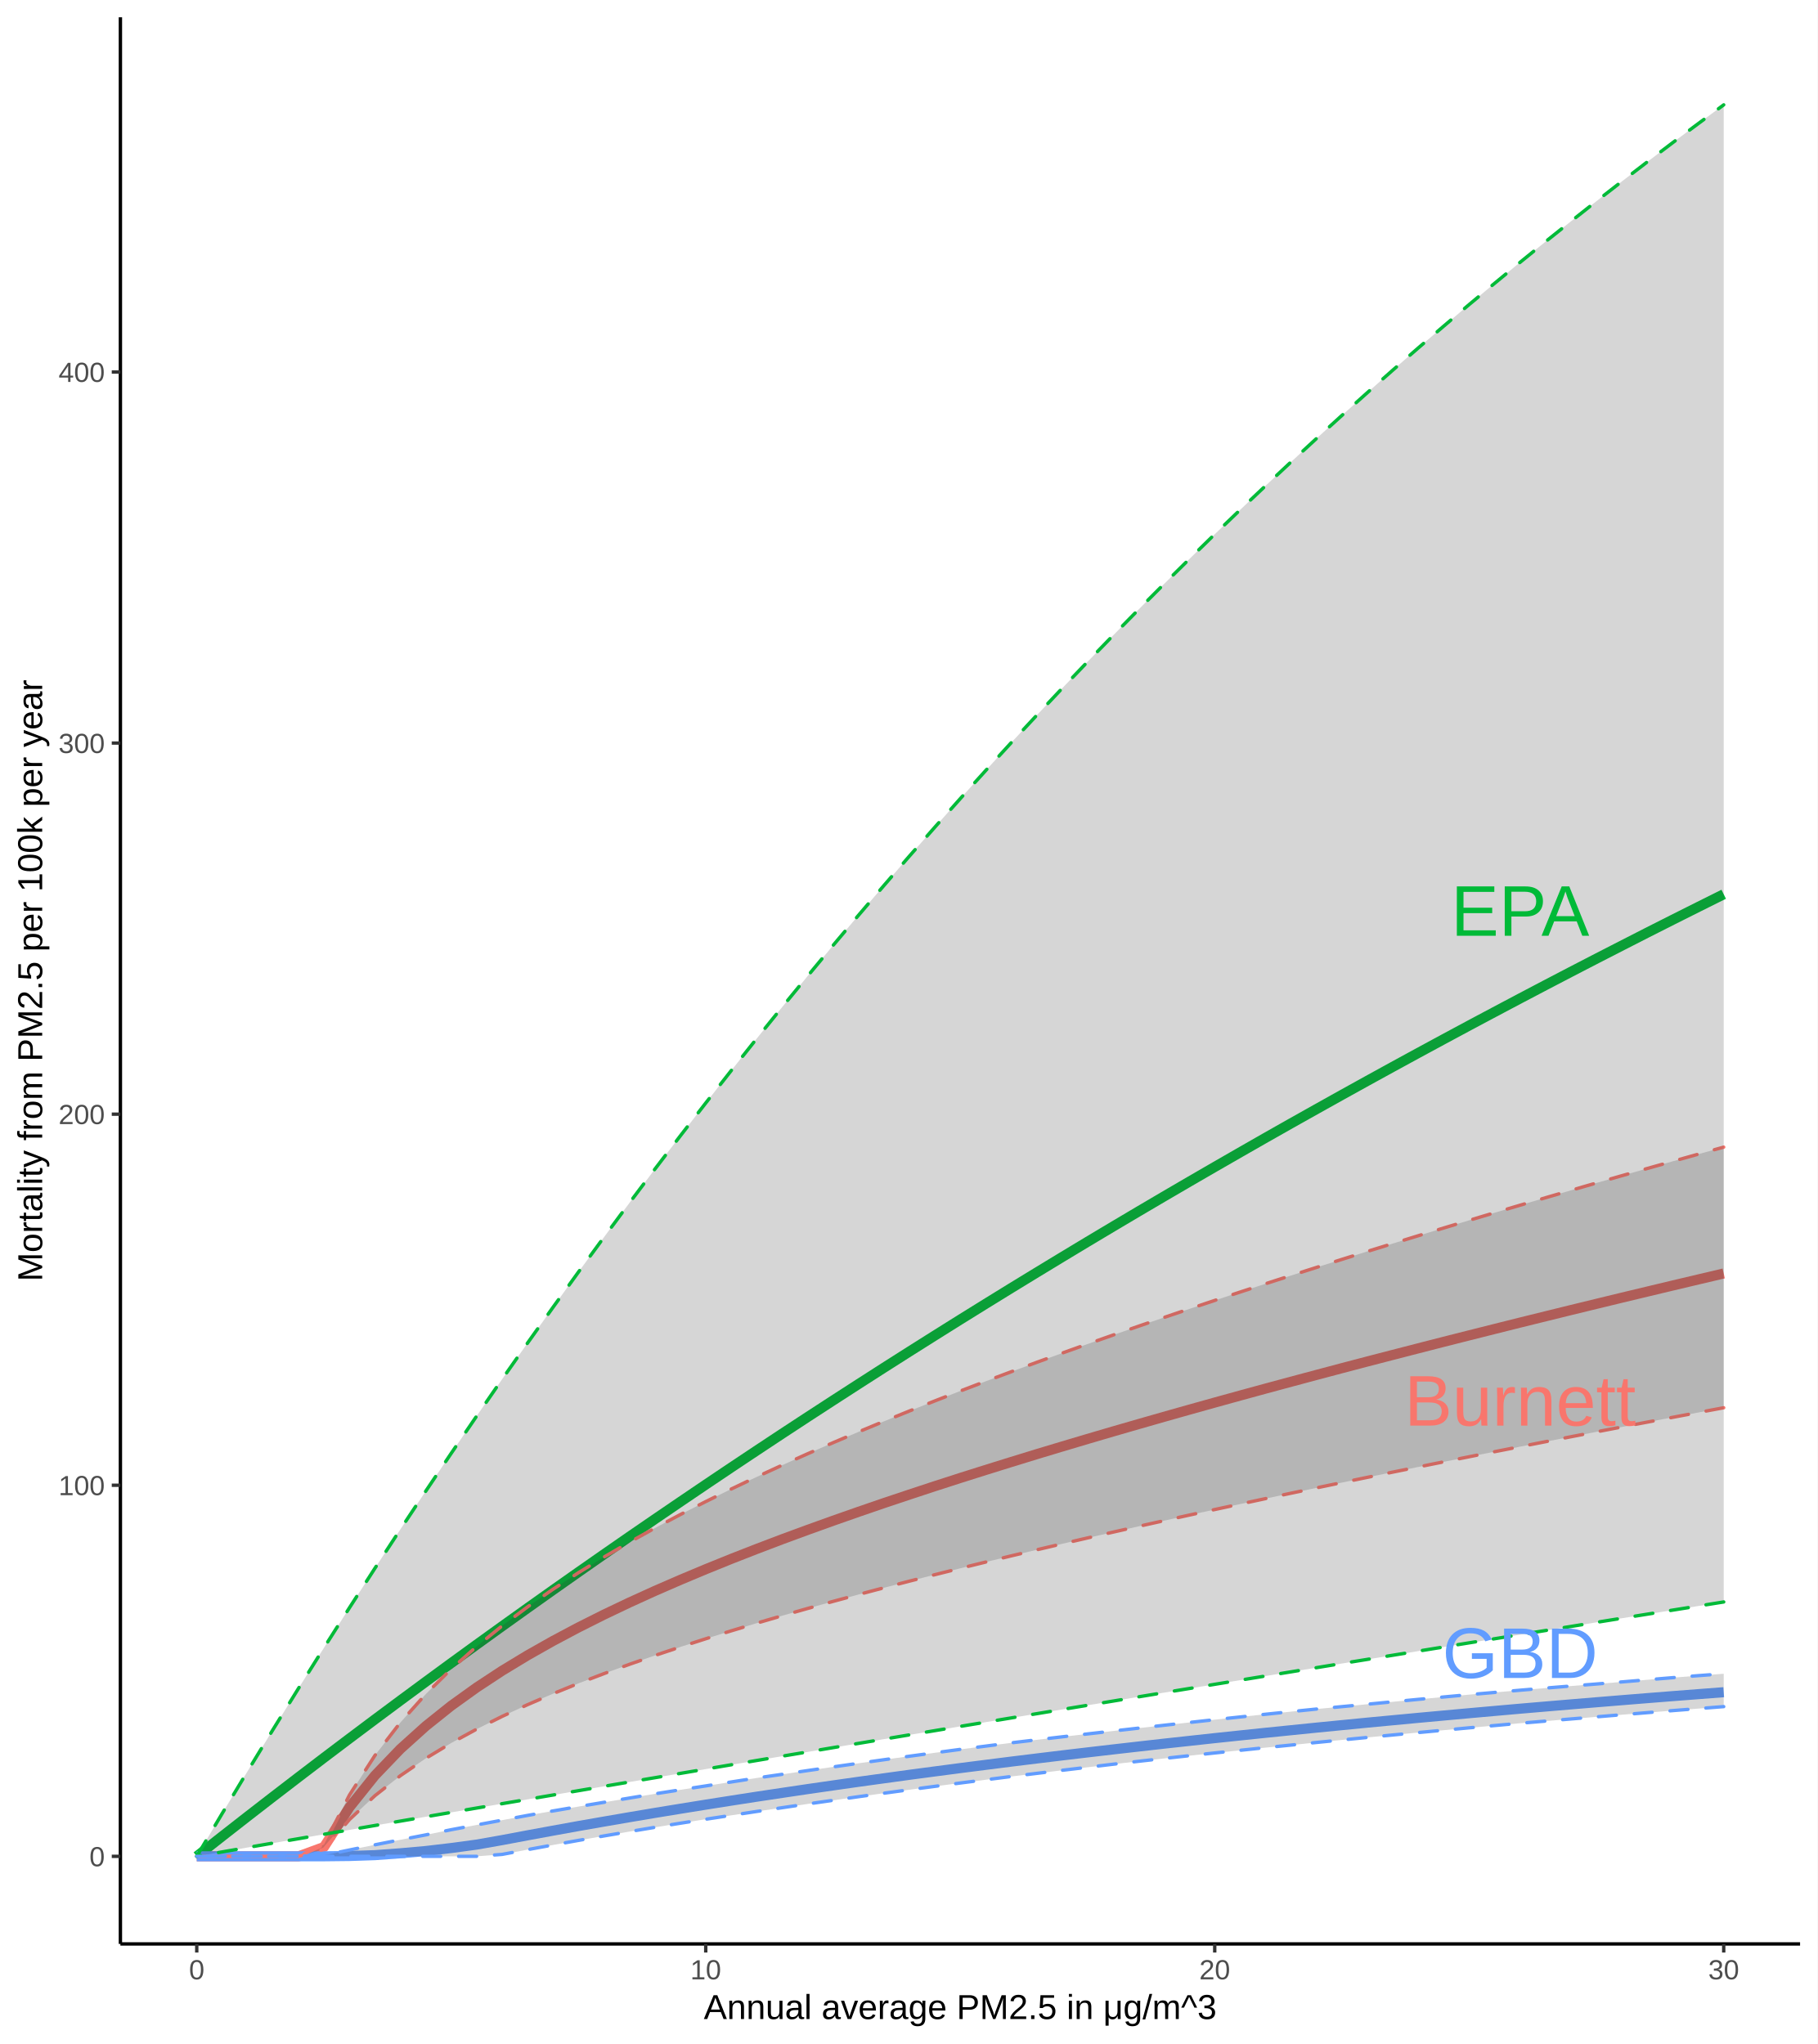
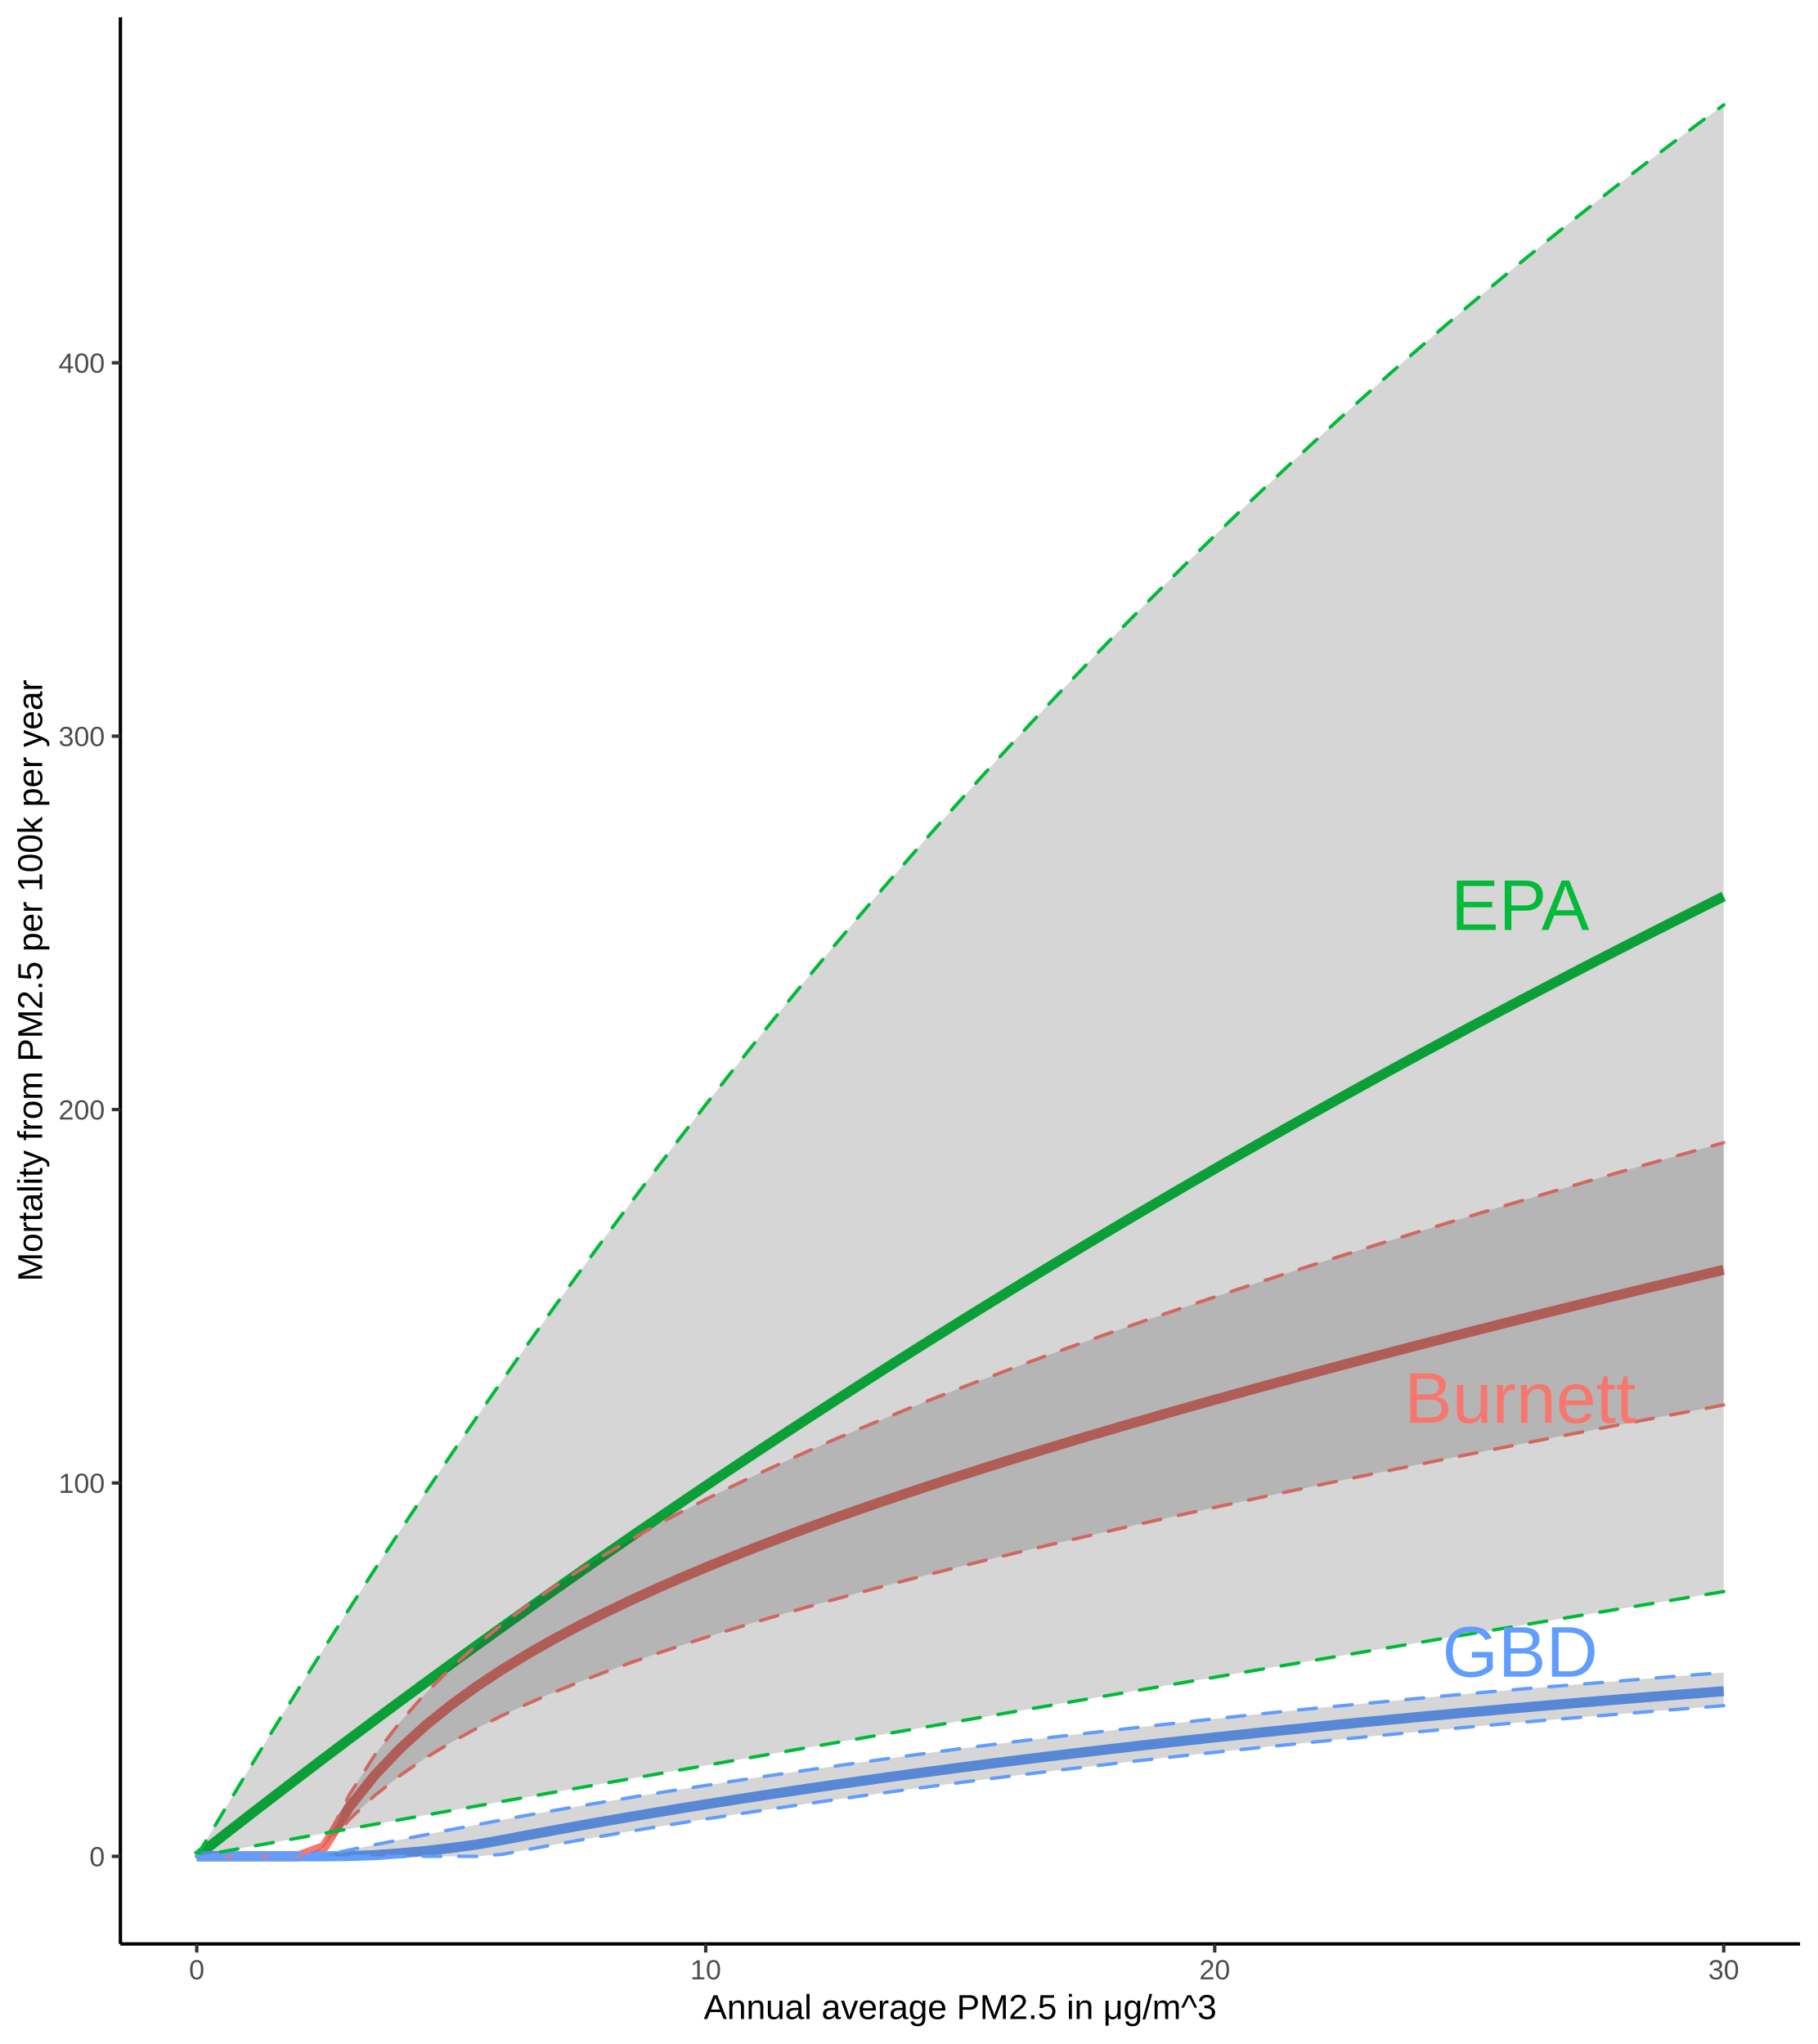
<svg xmlns="http://www.w3.org/2000/svg" class="svglite" width="576.00pt" height="648.00pt" viewBox="0 0 576.00 648.00">
  <defs>
    <style type="text/css">
    .svglite line, .svglite polyline, .svglite polygon, .svglite path, .svglite rect, .svglite circle {
      fill: none;
      stroke: #000000;
      stroke-linecap: round;
      stroke-linejoin: round;
      stroke-miterlimit: 10.00;
    }
  </style>
  </defs>
  <rect width="100%" height="100%" style="stroke: none; fill: #FFFFFF;" />
  <defs>
    <clipPath id="cpMC4wMHw1NzYuMDB8MC4wMHw2NDguMDA=">
      <rect x="0.00" y="0.00" width="576.00" height="648.00" />
    </clipPath>
  </defs>
  <g clip-path="url(#cpMC4wMHw1NzYuMDB8MC4wMHw2NDguMDA=)">
    <rect x="0.00" y="0.00" width="576.00" height="648.00" style="stroke-width: 1.07; stroke: #FFFFFF; fill: #FFFFFF;" />
  </g>
  <defs>
    <clipPath id="cpMzguMTZ8NTcwLjUyfDUuNDh8NjE2LjI3">
      <rect x="38.16" y="5.48" width="532.36" height="610.79" />
    </clipPath>
  </defs>
  <g clip-path="url(#cpMzguMTZ8NTcwLjUyfDUuNDh8NjE2LjI3)">
    <rect x="38.16" y="5.48" width="532.36" height="610.79" style="stroke-width: 1.07; stroke: none; fill: #FFFFFF;" />
-     <polyline points="62.36,588.50 70.43,588.50 78.49,588.50 86.56,588.50 94.63,588.50 102.69,585.54 110.76,572.95 118.82,562.89 126.89,554.47 134.96,547.20 143.02,540.76 151.09,534.96 159.15,529.66 167.22,524.77 175.29,520.21 183.35,515.93 191.42,511.88 199.48,508.04 207.55,504.37 215.62,500.86 223.68,497.48 231.75,494.21 239.81,491.06 247.88,487.99 255.95,485.02 264.01,482.12 272.08,479.29 280.14,476.52 288.21,473.82 296.28,471.16 304.34,468.56 312.41,466.01 320.47,463.50 328.54,461.02 336.61,458.59 344.67,456.19 352.74,453.82 360.80,451.49 368.87,449.18 376.94,446.90 385.00,444.65 393.07,442.42 401.13,440.22 409.20,438.04 417.27,435.88 425.33,433.74 433.40,431.62 441.46,429.53 449.53,427.45 457.60,425.38 465.66,423.34 473.73,421.31 481.79,419.29 489.86,417.30 497.93,415.31 505.99,413.35 514.06,411.39 522.12,409.46 530.19,407.53 538.26,405.62 546.32,403.72 " style="stroke-width: 3.20; stroke: #F8766D; stroke-linecap: butt;" />
-     <polyline points="62.36,588.50 70.43,582.15 78.49,575.85 86.56,569.60 94.63,563.40 102.69,557.25 110.76,551.15 118.82,545.10 126.89,539.10 134.96,533.14 143.02,527.23 151.09,521.37 159.15,515.56 167.22,509.79 175.29,504.06 183.35,498.39 191.42,492.75 199.48,487.16 207.55,481.62 215.62,476.12 223.68,470.66 231.75,465.24 239.81,459.87 247.88,454.53 255.95,449.24 264.01,444.00 272.08,438.79 280.14,433.62 288.21,428.49 296.28,423.40 304.34,418.35 312.41,413.34 320.47,408.37 328.54,403.44 336.61,398.54 344.67,393.68 352.74,388.86 360.80,384.08 368.87,379.33 376.94,374.62 385.00,369.95 393.07,365.31 401.13,360.70 409.20,356.13 417.27,351.60 425.33,347.10 433.40,342.63 441.46,338.20 449.53,333.80 457.60,329.43 465.66,325.10 473.73,320.80 481.79,316.53 489.86,312.29 497.93,308.08 505.99,303.91 514.06,299.77 522.12,295.65 530.19,291.57 538.26,287.52 546.32,283.50 " style="stroke-width: 3.20; stroke: #00BA38; stroke-linecap: butt;" />
-     <polyline points="62.36,588.50 70.43,588.50 78.49,588.50 86.56,588.50 94.63,588.50 102.69,588.49 110.76,588.40 118.82,588.13 126.89,587.54 134.96,586.82 143.02,585.87 151.09,584.78 159.15,583.36 167.22,581.84 175.29,580.36 183.35,578.90 191.42,577.49 199.48,576.10 207.55,574.74 215.62,573.42 223.68,572.12 231.75,570.85 239.81,569.60 247.88,568.39 255.95,567.19 264.01,566.03 272.08,564.88 280.14,563.77 288.21,562.66 296.28,561.59 304.34,560.53 312.41,559.50 320.47,558.48 328.54,557.49 336.61,556.51 344.67,555.56 352.74,554.62 360.80,553.70 368.87,552.79 376.94,551.91 385.00,551.03 393.07,550.18 401.13,549.34 409.20,548.52 417.27,547.70 425.33,546.91 433.40,546.12 441.46,545.36 449.53,544.60 457.60,543.86 465.66,543.13 473.73,542.41 481.79,541.70 489.86,541.01 497.93,540.33 505.99,539.66 514.06,539.00 522.12,538.35 530.19,537.71 538.26,537.09 546.32,536.47 " style="stroke-width: 3.20; stroke: #619CFF; stroke-linecap: butt;" />
-     <polygon points="62.36,588.50 70.43,588.50 78.49,588.50 86.56,588.50 94.63,588.50 102.69,584.80 110.76,569.06 118.82,556.54 126.89,546.09 134.96,537.07 143.02,529.11 151.09,521.96 159.15,515.43 167.22,509.42 175.29,503.82 183.35,498.58 191.42,493.63 199.48,488.93 207.55,484.45 215.62,480.16 223.68,476.04 231.75,472.06 239.81,468.23 247.88,464.51 255.95,460.89 264.01,457.38 272.08,453.95 280.14,450.61 288.21,447.33 296.28,444.13 304.34,440.99 312.41,437.91 320.47,434.89 328.54,431.91 336.61,428.98 344.67,426.10 352.74,423.26 360.80,420.46 368.87,417.69 376.94,414.96 385.00,412.27 393.07,409.61 401.13,406.97 409.20,404.37 417.27,401.80 425.33,399.25 433.40,396.72 441.46,394.23 449.53,391.75 457.60,389.30 465.66,386.87 473.73,384.46 481.79,382.08 489.86,379.71 497.93,377.36 505.99,375.03 514.06,372.72 522.12,370.43 530.19,368.16 538.26,365.90 546.32,363.67 546.32,446.29 538.26,447.80 530.19,449.32 522.12,450.84 514.06,452.38 505.99,453.93 497.93,455.48 489.86,457.05 481.79,458.63 473.73,460.22 465.66,461.82 457.60,463.43 449.53,465.06 441.46,466.69 433.40,468.35 425.33,470.01 417.27,471.69 409.20,473.38 401.13,475.09 393.07,476.82 385.00,478.56 376.94,480.32 368.87,482.11 360.80,483.91 352.74,485.73 344.67,487.57 336.61,489.44 328.54,491.34 320.47,493.26 312.41,495.21 304.34,497.20 296.28,499.22 288.21,501.27 280.14,503.37 272.08,505.51 264.01,507.69 255.95,509.93 247.88,512.23 239.81,514.59 231.75,517.02 223.68,519.53 215.62,522.13 207.55,524.83 199.48,527.64 191.42,530.58 183.35,533.67 175.29,536.94 167.22,540.42 159.15,544.14 151.09,548.17 143.02,552.57 134.96,557.44 126.89,562.94 118.82,569.29 110.76,576.85 102.69,586.29 94.63,588.50 86.56,588.50 78.49,588.50 70.43,588.50 62.36,588.50 " style="stroke-width: 0.00; stroke: none; fill: #333333; fill-opacity: 0.20;" />
-     <polyline points="62.36,588.50 70.43,588.50 78.49,588.50 86.56,588.50 94.63,588.50 102.69,584.80 110.76,569.06 118.82,556.54 126.89,546.09 134.96,537.07 143.02,529.11 151.09,521.96 159.15,515.43 167.22,509.42 175.29,503.82 183.35,498.58 191.42,493.63 199.48,488.93 207.55,484.45 215.62,480.16 223.68,476.04 231.75,472.06 239.81,468.23 247.88,464.51 255.95,460.89 264.01,457.38 272.08,453.95 280.14,450.61 288.21,447.33 296.28,444.13 304.34,440.99 312.41,437.91 320.47,434.89 328.54,431.91 336.61,428.98 344.67,426.10 352.74,423.26 360.80,420.46 368.87,417.69 376.94,414.96 385.00,412.27 393.07,409.61 401.13,406.97 409.20,404.37 417.27,401.80 425.33,399.25 433.40,396.72 441.46,394.23 449.53,391.75 457.60,389.30 465.66,386.87 473.73,384.46 481.79,382.08 489.86,379.71 497.93,377.36 505.99,375.03 514.06,372.72 522.12,370.43 530.19,368.16 538.26,365.90 546.32,363.67 " style="stroke-width: 1.07; stroke: #F8766D; stroke-dasharray: 5.69,5.69;" />
-     <polyline points="546.32,446.29 538.26,447.80 530.19,449.32 522.12,450.84 514.06,452.38 505.99,453.93 497.93,455.48 489.86,457.05 481.79,458.63 473.73,460.22 465.66,461.82 457.60,463.43 449.53,465.06 441.46,466.69 433.40,468.35 425.33,470.01 417.27,471.69 409.20,473.38 401.13,475.09 393.07,476.82 385.00,478.56 376.94,480.32 368.87,482.11 360.80,483.91 352.74,485.73 344.67,487.57 336.61,489.44 328.54,491.34 320.47,493.26 312.41,495.21 304.34,497.20 296.28,499.22 288.21,501.27 280.14,503.37 272.08,505.51 264.01,507.69 255.95,509.93 247.88,512.23 239.81,514.59 231.75,517.02 223.68,519.53 215.62,522.13 207.55,524.83 199.48,527.64 191.42,530.58 183.35,533.67 175.29,536.94 167.22,540.42 159.15,544.14 151.09,548.17 143.02,552.57 134.96,557.44 126.89,562.94 118.82,569.29 110.76,576.85 102.69,586.29 94.63,588.50 86.56,588.50 78.49,588.50 70.43,588.50 62.36,588.50 " style="stroke-width: 1.07; stroke: #F8766D; stroke-dasharray: 5.69,5.69;" />
-     <polygon points="62.36,588.50 70.43,574.90 78.49,561.49 86.56,548.26 94.63,535.22 102.69,522.37 110.76,509.69 118.82,497.19 126.89,484.86 134.96,472.70 143.02,460.72 151.09,448.90 159.15,437.24 167.22,425.75 175.29,414.42 183.35,403.25 191.42,392.23 199.48,381.37 207.55,370.66 215.62,360.10 223.68,349.68 231.75,339.41 239.81,329.29 247.88,319.30 255.95,309.46 264.01,299.75 272.08,290.18 280.14,280.74 288.21,271.43 296.28,262.25 304.34,253.20 312.41,244.28 320.47,235.48 328.54,226.81 336.61,218.25 344.67,209.82 352.74,201.50 360.80,193.30 368.87,185.21 376.94,177.24 385.00,169.37 393.07,161.62 401.13,153.98 409.20,146.44 417.27,139.00 425.33,131.68 433.40,124.45 441.46,117.32 449.53,110.29 457.60,103.37 465.66,96.53 473.73,89.80 481.79,83.15 489.86,76.60 497.93,70.15 505.99,63.78 514.06,57.50 522.12,51.31 530.19,45.20 538.26,39.18 546.32,33.24 546.32,507.86 538.26,509.15 530.19,510.44 522.12,511.73 514.06,513.02 505.99,514.32 497.93,515.62 489.86,516.91 481.79,518.22 473.73,519.52 465.66,520.82 457.60,522.13 449.53,523.44 441.46,524.75 433.40,526.06 425.33,527.37 417.27,528.69 409.20,530.01 401.13,531.33 393.07,532.65 385.00,533.97 376.94,535.30 368.87,536.62 360.80,537.95 352.74,539.29 344.67,540.62 336.61,541.95 328.54,543.29 320.47,544.63 312.41,545.97 304.34,547.31 296.28,548.66 288.21,550.00 280.14,551.35 272.08,552.70 264.01,554.05 255.95,555.41 247.88,556.76 239.81,558.12 231.75,559.48 223.68,560.85 215.62,562.21 207.55,563.58 199.48,564.94 191.42,566.31 183.35,567.69 175.29,569.06 167.22,570.44 159.15,571.81 151.09,573.19 143.02,574.57 134.96,575.96 126.89,577.34 118.82,578.73 110.76,580.12 102.69,581.51 94.63,582.91 86.56,584.30 78.49,585.70 70.43,587.10 62.36,588.50 " style="stroke-width: 0.00; stroke: none; fill: #333333; fill-opacity: 0.20;" />
-     <polyline points="62.36,588.50 70.43,574.90 78.49,561.49 86.56,548.26 94.63,535.22 102.69,522.37 110.76,509.69 118.82,497.19 126.89,484.86 134.96,472.70 143.02,460.72 151.09,448.90 159.15,437.24 167.22,425.75 175.29,414.42 183.35,403.25 191.42,392.23 199.48,381.37 207.55,370.66 215.62,360.10 223.68,349.68 231.75,339.41 239.81,329.29 247.88,319.30 255.95,309.46 264.01,299.75 272.08,290.18 280.14,280.74 288.21,271.43 296.28,262.25 304.34,253.20 312.41,244.28 320.47,235.48 328.54,226.81 336.61,218.25 344.67,209.82 352.74,201.50 360.80,193.30 368.87,185.21 376.94,177.24 385.00,169.37 393.07,161.62 401.13,153.98 409.20,146.44 417.27,139.00 425.33,131.68 433.40,124.45 441.46,117.32 449.53,110.29 457.60,103.37 465.66,96.53 473.73,89.80 481.79,83.15 489.86,76.60 497.93,70.15 505.99,63.78 514.06,57.50 522.12,51.31 530.19,45.20 538.26,39.18 546.32,33.24 " style="stroke-width: 1.07; stroke: #00BA38; stroke-dasharray: 5.69,5.69;" />
-     <polyline points="546.32,507.86 538.26,509.15 530.19,510.44 522.12,511.73 514.06,513.02 505.99,514.32 497.93,515.62 489.86,516.91 481.79,518.22 473.73,519.52 465.66,520.82 457.60,522.13 449.53,523.44 441.46,524.75 433.40,526.06 425.33,527.37 417.27,528.69 409.20,530.01 401.13,531.33 393.07,532.65 385.00,533.97 376.94,535.30 368.87,536.62 360.80,537.95 352.74,539.29 344.67,540.62 336.61,541.95 328.54,543.29 320.47,544.63 312.41,545.97 304.34,547.31 296.28,548.66 288.21,550.00 280.14,551.35 272.08,552.70 264.01,554.05 255.95,555.41 247.88,556.76 239.81,558.12 231.75,559.48 223.68,560.85 215.62,562.21 207.55,563.58 199.48,564.94 191.42,566.31 183.35,567.69 175.29,569.06 167.22,570.44 159.15,571.81 151.09,573.19 143.02,574.57 134.96,575.96 126.89,577.34 118.82,578.73 110.76,580.12 102.69,581.51 94.63,582.91 86.56,584.30 78.49,585.70 70.43,587.10 62.36,588.50 " style="stroke-width: 1.07; stroke: #00BA38; stroke-dasharray: 5.69,5.69;" />
-     <polygon points="62.36,588.50 70.43,588.50 78.49,588.50 86.56,588.50 94.63,588.50 102.69,588.16 110.76,586.49 118.82,584.85 126.89,583.26 134.96,581.70 143.02,580.06 151.09,578.55 159.15,577.04 167.22,575.53 175.29,574.11 183.35,572.73 191.42,571.38 199.48,570.03 207.55,568.69 215.62,567.42 223.68,566.18 231.75,564.93 239.81,563.67 247.88,562.51 255.95,561.32 264.01,560.16 272.08,559.01 280.14,557.88 288.21,556.77 296.28,555.68 304.34,554.60 312.41,553.56 320.47,552.53 328.54,551.57 336.61,550.62 344.67,549.70 352.74,548.78 360.80,547.87 368.87,546.96 376.94,546.07 385.00,545.18 393.07,544.32 401.13,543.46 409.20,542.63 417.27,541.81 425.33,541.04 433.40,540.28 441.46,539.51 449.53,538.74 457.60,537.98 465.66,537.24 473.73,536.54 481.79,535.84 489.86,535.16 497.93,534.51 505.99,533.87 514.06,533.21 522.12,532.53 530.19,531.86 538.26,531.22 546.32,530.62 546.32,541.04 538.26,541.67 530.19,542.30 522.12,542.95 514.06,543.61 505.99,544.28 497.93,544.95 489.86,545.63 481.79,546.31 473.73,547.04 465.66,547.76 457.60,548.51 449.53,549.26 441.46,550.03 433.40,550.81 425.33,551.60 417.27,552.40 409.20,553.23 401.13,554.04 393.07,554.89 385.00,555.73 376.94,556.60 368.87,557.48 360.80,558.38 352.74,559.31 344.67,560.27 336.61,561.23 328.54,562.21 320.47,563.20 312.41,564.23 304.34,565.26 296.28,566.32 288.21,567.39 280.14,568.49 272.08,569.60 264.01,570.75 255.95,571.90 247.88,573.09 239.81,574.28 231.75,575.51 223.68,576.74 215.62,578.01 207.55,579.31 199.48,580.66 191.42,582.04 183.35,583.45 175.29,584.90 167.22,586.38 159.15,587.89 151.09,588.50 143.02,588.50 134.96,588.50 126.89,588.50 118.82,588.50 110.76,588.50 102.69,588.50 94.63,588.50 86.56,588.50 78.49,588.50 70.43,588.50 62.36,588.50 " style="stroke-width: 0.00; stroke: none; fill: #333333; fill-opacity: 0.20;" />
-     <polyline points="62.36,588.50 70.43,588.50 78.49,588.50 86.56,588.50 94.63,588.50 102.69,588.16 110.76,586.49 118.82,584.85 126.89,583.26 134.96,581.70 143.02,580.06 151.09,578.55 159.15,577.04 167.22,575.53 175.29,574.11 183.35,572.73 191.42,571.38 199.48,570.03 207.55,568.69 215.62,567.42 223.68,566.18 231.75,564.93 239.81,563.67 247.88,562.51 255.95,561.32 264.01,560.16 272.08,559.01 280.14,557.88 288.21,556.77 296.28,555.68 304.34,554.60 312.41,553.56 320.47,552.53 328.54,551.57 336.61,550.62 344.67,549.70 352.74,548.78 360.80,547.87 368.87,546.96 376.94,546.07 385.00,545.18 393.07,544.32 401.13,543.46 409.20,542.63 417.27,541.81 425.33,541.04 433.40,540.28 441.46,539.51 449.53,538.74 457.60,537.98 465.66,537.24 473.73,536.54 481.79,535.84 489.86,535.16 497.93,534.51 505.99,533.87 514.06,533.21 522.12,532.53 530.19,531.86 538.26,531.22 546.32,530.62 " style="stroke-width: 1.07; stroke: #619CFF; stroke-dasharray: 5.69,5.69;" />
-     <polyline points="546.32,541.04 538.26,541.67 530.19,542.30 522.12,542.95 514.06,543.61 505.99,544.28 497.93,544.95 489.86,545.63 481.79,546.31 473.73,547.04 465.66,547.76 457.60,548.51 449.53,549.26 441.46,550.03 433.40,550.81 425.33,551.60 417.27,552.40 409.20,553.23 401.13,554.04 393.07,554.89 385.00,555.73 376.94,556.60 368.87,557.48 360.80,558.38 352.74,559.31 344.67,560.27 336.61,561.23 328.54,562.21 320.47,563.20 312.41,564.23 304.34,565.26 296.28,566.32 288.21,567.39 280.14,568.49 272.08,569.60 264.01,570.75 255.95,571.90 247.88,573.09 239.81,574.28 231.75,575.51 223.68,576.74 215.62,578.01 207.55,579.31 199.48,580.66 191.42,582.04 183.35,583.45 175.29,584.90 167.22,586.38 159.15,587.89 151.09,588.50 143.02,588.50 134.96,588.50 126.89,588.50 118.82,588.50 110.76,588.50 102.69,588.50 94.63,588.50 86.56,588.50 78.49,588.50 70.43,588.50 62.36,588.50 " style="stroke-width: 1.07; stroke: #619CFF; stroke-dasharray: 5.69,5.69;" />
-     <text x="481.79" y="451.96" text-anchor="middle" style="font-size: 22.76px; fill: #F8766D; font-family: Arial;" textLength="73.35px" lengthAdjust="spacingAndGlyphs">Burnett</text>
-     <text x="481.79" y="296.67" text-anchor="middle" style="font-size: 22.76px; fill: #00BA38; font-family: Arial;" textLength="45.53px" lengthAdjust="spacingAndGlyphs">EPA</text>
-     <text x="481.79" y="531.96" text-anchor="middle" style="font-size: 22.76px; fill: #619CFF; font-family: Arial;" textLength="49.31px" lengthAdjust="spacingAndGlyphs">GBD</text>
+     <polyline points="62.36,588.50 70.43,588.50 78.49,588.50 86.56,588.50 94.63,588.50 102.69,585.53 110.76,572.85 118.82,562.73 126.89,554.26 134.96,546.94 143.02,540.46 151.09,534.62 159.15,529.29 167.22,524.37 175.29,519.78 183.35,515.48 191.42,511.41 199.48,507.54 207.55,503.85 215.62,500.31 223.68,496.91 231.75,493.63 239.81,490.45 247.88,487.37 255.95,484.37 264.01,481.46 272.08,478.61 280.14,475.83 288.21,473.10 296.28,470.44 304.34,467.82 312.41,465.25 320.47,462.72 328.54,460.23 336.61,457.78 344.67,455.37 352.74,452.99 360.80,450.64 368.87,448.32 376.94,446.02 385.00,443.76 393.07,441.52 401.13,439.30 409.20,437.11 417.27,434.93 425.33,432.78 433.40,430.65 441.46,428.54 449.53,426.44 457.60,424.37 465.66,422.31 473.73,420.27 481.79,418.24 489.86,416.23 497.93,414.24 505.99,412.26 514.06,410.29 522.12,408.34 530.19,406.41 538.26,404.48 546.32,402.57 " style="stroke-width: 3.20; stroke: #F8766D; stroke-linecap: butt;" />
+     <polyline points="62.36,588.50 70.43,582.18 78.49,575.91 86.56,569.68 94.63,563.51 102.69,557.38 110.76,551.30 118.82,545.28 126.89,539.29 134.96,533.36 143.02,527.47 151.09,521.63 159.15,515.84 167.22,510.09 175.29,504.38 183.35,498.72 191.42,493.11 199.48,487.53 207.55,482.00 215.62,476.52 223.68,471.07 231.75,465.67 239.81,460.31 247.88,455.00 255.95,449.72 264.01,444.48 272.08,439.29 280.14,434.13 288.21,429.01 296.28,423.94 304.34,418.90 312.41,413.90 320.47,408.94 328.54,404.01 336.61,399.13 344.67,394.28 352.74,389.47 360.80,384.69 368.87,379.95 376.94,375.24 385.00,370.58 393.07,365.94 401.13,361.34 409.20,356.78 417.27,352.25 425.33,347.75 433.40,343.29 441.46,338.86 449.53,334.47 457.60,330.11 465.66,325.77 473.73,321.48 481.79,317.21 489.86,312.98 497.93,308.77 505.99,304.60 514.06,300.46 522.12,296.35 530.19,292.27 538.26,288.21 546.32,284.19 " style="stroke-width: 3.20; stroke: #00BA38; stroke-linecap: butt;" />
+     <polyline points="62.36,588.50 70.43,588.50 78.49,588.50 86.56,588.50 94.63,588.50 102.69,588.49 110.76,588.40 118.82,588.13 126.89,587.53 134.96,586.81 143.02,585.85 151.09,584.76 159.15,583.33 167.22,581.80 175.29,580.31 183.35,578.84 191.42,577.42 199.48,576.02 207.55,574.66 215.62,573.32 223.68,572.02 231.75,570.74 239.81,569.49 247.88,568.27 255.95,567.06 264.01,565.89 272.08,564.74 280.14,563.61 288.21,562.50 296.28,561.43 304.34,560.36 312.41,559.32 320.47,558.30 328.54,557.30 336.61,556.32 344.67,555.36 352.74,554.41 360.80,553.48 368.87,552.57 376.94,551.68 385.00,550.80 393.07,549.94 401.13,549.09 409.20,548.27 417.27,547.45 425.33,546.65 433.40,545.86 441.46,545.09 449.53,544.32 457.60,543.58 465.66,542.84 473.73,542.13 481.79,541.41 489.86,540.72 497.93,540.03 505.99,539.36 514.06,538.69 522.12,538.04 530.19,537.40 538.26,536.77 546.32,536.14 " style="stroke-width: 3.20; stroke: #619CFF; stroke-linecap: butt;" />
+     <polygon points="62.36,588.50 70.43,588.50 78.49,588.50 86.56,588.50 94.63,588.50 102.69,584.78 110.76,568.94 118.82,556.34 126.89,545.83 134.96,536.75 143.02,528.74 151.09,521.54 159.15,514.98 167.22,508.93 175.29,503.30 183.35,498.02 191.42,493.04 199.48,488.31 207.55,483.80 215.62,479.48 223.68,475.34 231.75,471.34 239.81,467.48 247.88,463.74 255.95,460.10 264.01,456.56 272.08,453.12 280.14,449.75 288.21,446.46 296.28,443.23 304.34,440.08 312.41,436.98 320.47,433.93 328.54,430.94 336.61,427.99 344.67,425.09 352.74,422.23 360.80,419.41 368.87,416.63 376.94,413.89 385.00,411.17 393.07,408.50 401.13,405.85 409.20,403.23 417.27,400.64 425.33,398.07 433.40,395.53 441.46,393.02 449.53,390.53 457.60,388.06 465.66,385.62 473.73,383.19 481.79,380.79 489.86,378.41 497.93,376.05 505.99,373.71 514.06,371.38 522.12,369.08 530.19,366.79 538.26,364.52 546.32,362.27 546.32,445.41 538.26,446.93 530.19,448.45 522.12,449.99 514.06,451.53 505.99,453.09 497.93,454.66 489.86,456.23 481.79,457.82 473.73,459.42 465.66,461.03 457.60,462.65 449.53,464.29 441.46,465.94 433.40,467.60 425.33,469.27 417.27,470.96 409.20,472.67 401.13,474.39 393.07,476.13 385.00,477.88 376.94,479.65 368.87,481.44 360.80,483.26 352.74,485.09 344.67,486.95 336.61,488.83 328.54,490.73 320.47,492.67 312.41,494.63 304.34,496.63 296.28,498.66 288.21,500.73 280.14,502.84 272.08,504.99 264.01,507.19 255.95,509.44 247.88,511.76 239.81,514.13 231.75,516.58 223.68,519.10 215.62,521.72 207.55,524.43 199.48,527.26 191.42,530.22 183.35,533.33 175.29,536.62 167.22,540.12 159.15,543.86 151.09,547.91 143.02,552.34 134.96,557.25 126.89,562.79 118.82,569.17 110.76,576.78 102.69,586.28 94.63,588.50 86.56,588.50 78.49,588.50 70.43,588.50 62.36,588.50 " style="stroke-width: 0.00; stroke: none; fill: #333333; fill-opacity: 0.20;" />
+     <polyline points="62.36,588.50 70.43,588.50 78.49,588.50 86.56,588.50 94.63,588.50 102.69,584.78 110.76,568.94 118.82,556.34 126.89,545.83 134.96,536.75 143.02,528.74 151.09,521.54 159.15,514.98 167.22,508.93 175.29,503.30 183.35,498.02 191.42,493.04 199.48,488.31 207.55,483.80 215.62,479.48 223.68,475.34 231.75,471.34 239.81,467.48 247.88,463.74 255.95,460.10 264.01,456.56 272.08,453.12 280.14,449.75 288.21,446.46 296.28,443.23 304.34,440.08 312.41,436.98 320.47,433.93 328.54,430.94 336.61,427.99 344.67,425.09 352.74,422.23 360.80,419.41 368.87,416.63 376.94,413.89 385.00,411.17 393.07,408.50 401.13,405.85 409.20,403.23 417.27,400.64 425.33,398.07 433.40,395.53 441.46,393.02 449.53,390.53 457.60,388.06 465.66,385.62 473.73,383.19 481.79,380.79 489.86,378.41 497.93,376.05 505.99,373.71 514.06,371.38 522.12,369.08 530.19,366.79 538.26,364.52 546.32,362.27 " style="stroke-width: 1.07; stroke: #F8766D; stroke-dasharray: 5.69,5.69;" />
+     <polyline points="546.32,445.41 538.26,446.93 530.19,448.45 522.12,449.99 514.06,451.53 505.99,453.09 497.93,454.66 489.86,456.23 481.79,457.82 473.73,459.42 465.66,461.03 457.60,462.65 449.53,464.29 441.46,465.94 433.40,467.60 425.33,469.27 417.27,470.96 409.20,472.67 401.13,474.39 393.07,476.13 385.00,477.88 376.94,479.65 368.87,481.44 360.80,483.26 352.74,485.09 344.67,486.95 336.61,488.83 328.54,490.73 320.47,492.67 312.41,494.63 304.34,496.63 296.28,498.66 288.21,500.73 280.14,502.84 272.08,504.99 264.01,507.19 255.95,509.44 247.88,511.76 239.81,514.13 231.75,516.58 223.68,519.10 215.62,521.72 207.55,524.43 199.48,527.26 191.42,530.22 183.35,533.33 175.29,536.62 167.22,540.12 159.15,543.86 151.09,547.91 143.02,552.34 134.96,557.25 126.89,562.79 118.82,569.17 110.76,576.78 102.69,586.28 94.63,588.50 86.56,588.50 78.49,588.50 70.43,588.50 62.36,588.50 " style="stroke-width: 1.07; stroke: #F8766D; stroke-dasharray: 5.69,5.69;" />
+     <polygon points="62.36,588.50 70.43,574.95 78.49,561.58 86.56,548.40 94.63,535.40 102.69,522.58 110.76,509.93 118.82,497.46 126.89,485.17 134.96,473.04 143.02,461.08 151.09,449.29 159.15,437.65 167.22,426.18 175.29,414.87 183.35,403.72 191.42,392.72 199.48,381.87 207.55,371.17 215.62,360.62 223.68,350.21 231.75,339.95 239.81,329.83 247.88,319.85 255.95,310.01 264.01,300.30 272.08,290.73 280.14,281.29 288.21,271.98 296.28,262.80 304.34,253.75 312.41,244.82 320.47,236.01 328.54,227.33 336.61,218.76 344.67,210.32 352.74,201.99 360.80,193.78 368.87,185.68 376.94,177.69 385.00,169.81 393.07,162.04 401.13,154.38 409.20,146.83 417.27,139.38 425.33,132.03 433.40,124.78 441.46,117.64 449.53,110.59 457.60,103.64 465.66,96.78 473.73,90.02 481.79,83.36 489.86,76.78 497.93,70.30 505.99,63.91 514.06,57.60 522.12,51.39 530.19,45.25 538.26,39.21 546.32,33.24 546.32,504.57 538.26,505.91 530.19,507.25 522.12,508.59 514.06,509.94 505.99,511.28 497.93,512.63 489.86,513.98 481.79,515.33 473.73,516.69 465.66,518.04 457.60,519.40 449.53,520.76 441.46,522.12 433.40,523.49 425.33,524.86 417.27,526.22 409.20,527.59 401.13,528.97 393.07,530.34 385.00,531.72 376.94,533.10 368.87,534.48 360.80,535.86 352.74,537.25 344.67,538.63 336.61,540.02 328.54,541.41 320.47,542.81 312.41,544.20 304.34,545.60 296.28,547.00 288.21,548.40 280.14,549.80 272.08,551.21 264.01,552.62 255.95,554.03 247.88,555.44 239.81,556.85 231.75,558.27 223.68,559.69 215.62,561.11 207.55,562.53 199.48,563.96 191.42,565.38 183.35,566.81 175.29,568.24 167.22,569.68 159.15,571.11 151.09,572.55 143.02,573.99 134.96,575.43 126.89,576.87 118.82,578.32 110.76,579.77 102.69,581.22 94.63,582.67 86.56,584.13 78.49,585.58 70.43,587.04 62.36,588.50 " style="stroke-width: 0.00; stroke: none; fill: #333333; fill-opacity: 0.20;" />
+     <polyline points="62.36,588.50 70.43,574.95 78.49,561.58 86.56,548.40 94.63,535.40 102.69,522.58 110.76,509.93 118.82,497.46 126.89,485.17 134.96,473.04 143.02,461.08 151.09,449.29 159.15,437.65 167.22,426.18 175.29,414.87 183.35,403.72 191.42,392.72 199.48,381.87 207.55,371.17 215.62,360.62 223.68,350.21 231.75,339.95 239.81,329.83 247.88,319.85 255.95,310.01 264.01,300.30 272.08,290.73 280.14,281.29 288.21,271.98 296.28,262.80 304.34,253.75 312.41,244.82 320.47,236.01 328.54,227.33 336.61,218.76 344.67,210.32 352.74,201.99 360.80,193.78 368.87,185.68 376.94,177.69 385.00,169.81 393.07,162.04 401.13,154.38 409.20,146.83 417.27,139.38 425.33,132.03 433.40,124.78 441.46,117.64 449.53,110.59 457.60,103.64 465.66,96.78 473.73,90.02 481.79,83.36 489.86,76.78 497.93,70.30 505.99,63.91 514.06,57.60 522.12,51.39 530.19,45.25 538.26,39.21 546.32,33.24 " style="stroke-width: 1.07; stroke: #00BA38; stroke-dasharray: 5.69,5.69;" />
+     <polyline points="546.32,504.57 538.26,505.91 530.19,507.25 522.12,508.59 514.06,509.94 505.99,511.28 497.93,512.63 489.86,513.98 481.79,515.33 473.73,516.69 465.66,518.04 457.60,519.40 449.53,520.76 441.46,522.12 433.40,523.49 425.33,524.86 417.27,526.22 409.20,527.59 401.13,528.97 393.07,530.34 385.00,531.72 376.94,533.10 368.87,534.48 360.80,535.86 352.74,537.25 344.67,538.63 336.61,540.02 328.54,541.41 320.47,542.81 312.41,544.20 304.34,545.60 296.28,547.00 288.21,548.40 280.14,549.80 272.08,551.21 264.01,552.62 255.95,554.03 247.88,555.44 239.81,556.85 231.75,558.27 223.68,559.69 215.62,561.11 207.55,562.53 199.48,563.96 191.42,565.38 183.35,566.81 175.29,568.24 167.22,569.68 159.15,571.11 151.09,572.55 143.02,573.99 134.96,575.43 126.89,576.87 118.82,578.32 110.76,579.77 102.69,581.22 94.63,582.67 86.56,584.13 78.49,585.58 70.43,587.04 62.36,588.50 " style="stroke-width: 1.07; stroke: #00BA38; stroke-dasharray: 5.69,5.69;" />
+     <polygon points="62.36,588.50 70.43,588.50 78.49,588.50 86.56,588.50 94.63,588.50 102.69,588.16 110.76,586.48 118.82,584.83 126.89,583.22 134.96,581.65 143.02,580.01 151.09,578.49 159.15,576.97 167.22,575.45 175.29,574.02 183.35,572.63 191.42,571.27 199.48,569.92 207.55,568.57 215.62,567.29 223.68,566.04 231.75,564.78 239.81,563.52 247.88,562.34 255.95,561.15 264.01,559.99 272.08,558.83 280.14,557.69 288.21,556.57 296.28,555.48 304.34,554.38 312.41,553.34 320.47,552.31 328.54,551.34 336.61,550.39 344.67,549.46 352.74,548.54 360.80,547.62 368.87,546.70 376.94,545.80 385.00,544.91 393.07,544.04 401.13,543.18 409.20,542.35 417.27,541.52 425.33,540.75 433.40,539.98 441.46,539.21 449.53,538.43 457.60,537.67 465.66,536.92 473.73,536.21 481.79,535.51 489.86,534.83 497.93,534.18 505.99,533.53 514.06,532.86 522.12,532.18 530.19,531.51 538.26,530.86 546.32,530.26 546.32,540.74 538.26,541.38 530.19,542.01 522.12,542.67 514.06,543.33 505.99,544.00 497.93,544.68 489.86,545.37 481.79,546.04 473.73,546.78 465.66,547.51 457.60,548.26 449.53,549.02 441.46,549.79 433.40,550.57 425.33,551.37 417.27,552.18 409.20,553.01 401.13,553.83 393.07,554.68 385.00,555.52 376.94,556.40 368.87,557.29 360.80,558.19 352.74,559.13 344.67,560.09 336.61,561.06 328.54,562.05 320.47,563.05 312.41,564.07 304.34,565.11 296.28,566.18 288.21,567.26 280.14,568.36 272.08,569.48 264.01,570.64 255.95,571.80 247.88,572.99 239.81,574.19 231.75,575.43 223.68,576.67 215.62,577.95 207.55,579.26 199.48,580.61 191.42,582.00 183.35,583.42 175.29,584.87 167.22,586.36 159.15,587.88 151.09,588.50 143.02,588.50 134.96,588.50 126.89,588.50 118.82,588.50 110.76,588.50 102.69,588.50 94.63,588.50 86.56,588.50 78.49,588.50 70.43,588.50 62.36,588.50 " style="stroke-width: 0.00; stroke: none; fill: #333333; fill-opacity: 0.20;" />
+     <polyline points="62.36,588.50 70.43,588.50 78.49,588.50 86.56,588.50 94.63,588.50 102.69,588.16 110.76,586.48 118.82,584.83 126.89,583.22 134.96,581.65 143.02,580.01 151.09,578.49 159.15,576.97 167.22,575.45 175.29,574.02 183.35,572.63 191.42,571.27 199.48,569.92 207.55,568.57 215.62,567.29 223.68,566.04 231.75,564.78 239.81,563.52 247.88,562.34 255.95,561.15 264.01,559.99 272.08,558.83 280.14,557.69 288.21,556.57 296.28,555.48 304.34,554.38 312.41,553.34 320.47,552.31 328.54,551.34 336.61,550.39 344.67,549.46 352.74,548.54 360.80,547.62 368.87,546.70 376.94,545.80 385.00,544.91 393.07,544.04 401.13,543.18 409.20,542.35 417.27,541.52 425.33,540.75 433.40,539.98 441.46,539.21 449.53,538.43 457.60,537.67 465.66,536.92 473.73,536.21 481.79,535.51 489.86,534.83 497.93,534.18 505.99,533.53 514.06,532.86 522.12,532.18 530.19,531.51 538.26,530.86 546.32,530.26 " style="stroke-width: 1.07; stroke: #619CFF; stroke-dasharray: 5.69,5.69;" />
+     <polyline points="546.32,540.74 538.26,541.38 530.19,542.01 522.12,542.67 514.06,543.33 505.99,544.00 497.93,544.68 489.86,545.37 481.79,546.04 473.73,546.78 465.66,547.51 457.60,548.26 449.53,549.02 441.46,549.79 433.40,550.57 425.33,551.37 417.27,552.18 409.20,553.01 401.13,553.83 393.07,554.68 385.00,555.52 376.94,556.40 368.87,557.29 360.80,558.19 352.74,559.13 344.67,560.09 336.61,561.06 328.54,562.05 320.47,563.05 312.41,564.07 304.34,565.11 296.28,566.18 288.21,567.26 280.14,568.36 272.08,569.48 264.01,570.64 255.95,571.80 247.88,572.99 239.81,574.19 231.75,575.43 223.68,576.67 215.62,577.95 207.55,579.26 199.48,580.61 191.42,582.00 183.35,583.42 175.29,584.87 167.22,586.36 159.15,587.88 151.09,588.50 143.02,588.50 134.96,588.50 126.89,588.50 118.82,588.50 110.76,588.50 102.69,588.50 94.63,588.50 86.56,588.50 78.49,588.50 70.43,588.50 62.36,588.50 " style="stroke-width: 1.07; stroke: #619CFF; stroke-dasharray: 5.69,5.69;" />
+     <text x="481.79" y="451.06" text-anchor="middle" style="font-size: 22.76px; fill: #F8766D; font-family: Arial;" textLength="73.35px" lengthAdjust="spacingAndGlyphs">Burnett</text>
+     <text x="481.79" y="294.81" text-anchor="middle" style="font-size: 22.76px; fill: #00BA38; font-family: Arial;" textLength="45.53px" lengthAdjust="spacingAndGlyphs">EPA</text>
+     <text x="481.79" y="531.55" text-anchor="middle" style="font-size: 22.76px; fill: #619CFF; font-family: Arial;" textLength="49.31px" lengthAdjust="spacingAndGlyphs">GBD</text>
  </g>
  <g clip-path="url(#cpMC4wMHw1NzYuMDB8MC4wMHw2NDguMDA=)">
    <polyline points="38.16,616.27 38.16,5.48 " style="stroke-width: 1.07; stroke-linecap: butt;" />
    <text x="33.23" y="591.66" text-anchor="end" style="font-size: 8.80px; fill: #4D4D4D; font-family: Arial;" textLength="4.90px" lengthAdjust="spacingAndGlyphs">0</text>
-     <text x="33.23" y="474.01" text-anchor="end" style="font-size: 8.80px; fill: #4D4D4D; font-family: Arial;" textLength="14.69px" lengthAdjust="spacingAndGlyphs">100</text>
-     <text x="33.23" y="356.37" text-anchor="end" style="font-size: 8.80px; fill: #4D4D4D; font-family: Arial;" textLength="14.69px" lengthAdjust="spacingAndGlyphs">200</text>
-     <text x="33.23" y="238.73" text-anchor="end" style="font-size: 8.80px; fill: #4D4D4D; font-family: Arial;" textLength="14.69px" lengthAdjust="spacingAndGlyphs">300</text>
-     <text x="33.23" y="121.08" text-anchor="end" style="font-size: 8.80px; fill: #4D4D4D; font-family: Arial;" textLength="14.69px" lengthAdjust="spacingAndGlyphs">400</text>
+     <text x="33.23" y="473.28" text-anchor="end" style="font-size: 8.80px; fill: #4D4D4D; font-family: Arial;" textLength="14.69px" lengthAdjust="spacingAndGlyphs">100</text>
+     <text x="33.23" y="354.91" text-anchor="end" style="font-size: 8.80px; fill: #4D4D4D; font-family: Arial;" textLength="14.69px" lengthAdjust="spacingAndGlyphs">200</text>
+     <text x="33.23" y="236.53" text-anchor="end" style="font-size: 8.80px; fill: #4D4D4D; font-family: Arial;" textLength="14.69px" lengthAdjust="spacingAndGlyphs">300</text>
+     <text x="33.23" y="118.16" text-anchor="end" style="font-size: 8.80px; fill: #4D4D4D; font-family: Arial;" textLength="14.69px" lengthAdjust="spacingAndGlyphs">400</text>
    <polyline points="35.42,588.50 38.16,588.50 " style="stroke-width: 1.07; stroke: #333333; stroke-linecap: butt;" />
-     <polyline points="35.42,470.86 38.16,470.86 " style="stroke-width: 1.07; stroke: #333333; stroke-linecap: butt;" />
-     <polyline points="35.42,353.22 38.16,353.22 " style="stroke-width: 1.07; stroke: #333333; stroke-linecap: butt;" />
-     <polyline points="35.42,235.57 38.16,235.57 " style="stroke-width: 1.07; stroke: #333333; stroke-linecap: butt;" />
-     <polyline points="35.42,117.93 38.16,117.93 " style="stroke-width: 1.07; stroke: #333333; stroke-linecap: butt;" />
+     <polyline points="35.42,470.13 38.16,470.13 " style="stroke-width: 1.07; stroke: #333333; stroke-linecap: butt;" />
+     <polyline points="35.42,351.75 38.16,351.75 " style="stroke-width: 1.07; stroke: #333333; stroke-linecap: butt;" />
+     <polyline points="35.42,233.38 38.16,233.38 " style="stroke-width: 1.07; stroke: #333333; stroke-linecap: butt;" />
+     <polyline points="35.42,115.01 38.16,115.01 " style="stroke-width: 1.07; stroke: #333333; stroke-linecap: butt;" />
    <polyline points="38.16,616.27 570.52,616.27 " style="stroke-width: 1.07; stroke-linecap: butt;" />
    <polyline points="62.36,619.01 62.36,616.27 " style="stroke-width: 1.07; stroke: #333333; stroke-linecap: butt;" />
    <polyline points="223.68,619.01 223.68,616.27 " style="stroke-width: 1.07; stroke: #333333; stroke-linecap: butt;" />
    <polyline points="385.00,619.01 385.00,616.27 " style="stroke-width: 1.07; stroke: #333333; stroke-linecap: butt;" />
    <polyline points="546.32,619.01 546.32,616.27 " style="stroke-width: 1.07; stroke: #333333; stroke-linecap: butt;" />
    <text x="62.36" y="627.50" text-anchor="middle" style="font-size: 8.80px; fill: #4D4D4D; font-family: Arial;" textLength="4.90px" lengthAdjust="spacingAndGlyphs">0</text>
    <text x="223.68" y="627.50" text-anchor="middle" style="font-size: 8.80px; fill: #4D4D4D; font-family: Arial;" textLength="9.79px" lengthAdjust="spacingAndGlyphs">10</text>
    <text x="385.00" y="627.50" text-anchor="middle" style="font-size: 8.80px; fill: #4D4D4D; font-family: Arial;" textLength="9.79px" lengthAdjust="spacingAndGlyphs">20</text>
    <text x="546.32" y="627.50" text-anchor="middle" style="font-size: 8.80px; fill: #4D4D4D; font-family: Arial;" textLength="9.79px" lengthAdjust="spacingAndGlyphs">30</text>
    <text x="304.34" y="640.09" text-anchor="middle" style="font-size: 11.00px; font-family: Arial;" textLength="162.93px" lengthAdjust="spacingAndGlyphs">Annual average PM2.5 in μg/m^3</text>
    <text transform="translate(13.37,310.87) rotate(-90)" text-anchor="middle" style="font-size: 11.00px; font-family: Arial;" textLength="190.75px" lengthAdjust="spacingAndGlyphs">Mortality from PM2.5 per 100k per year</text>
  </g>
</svg>
